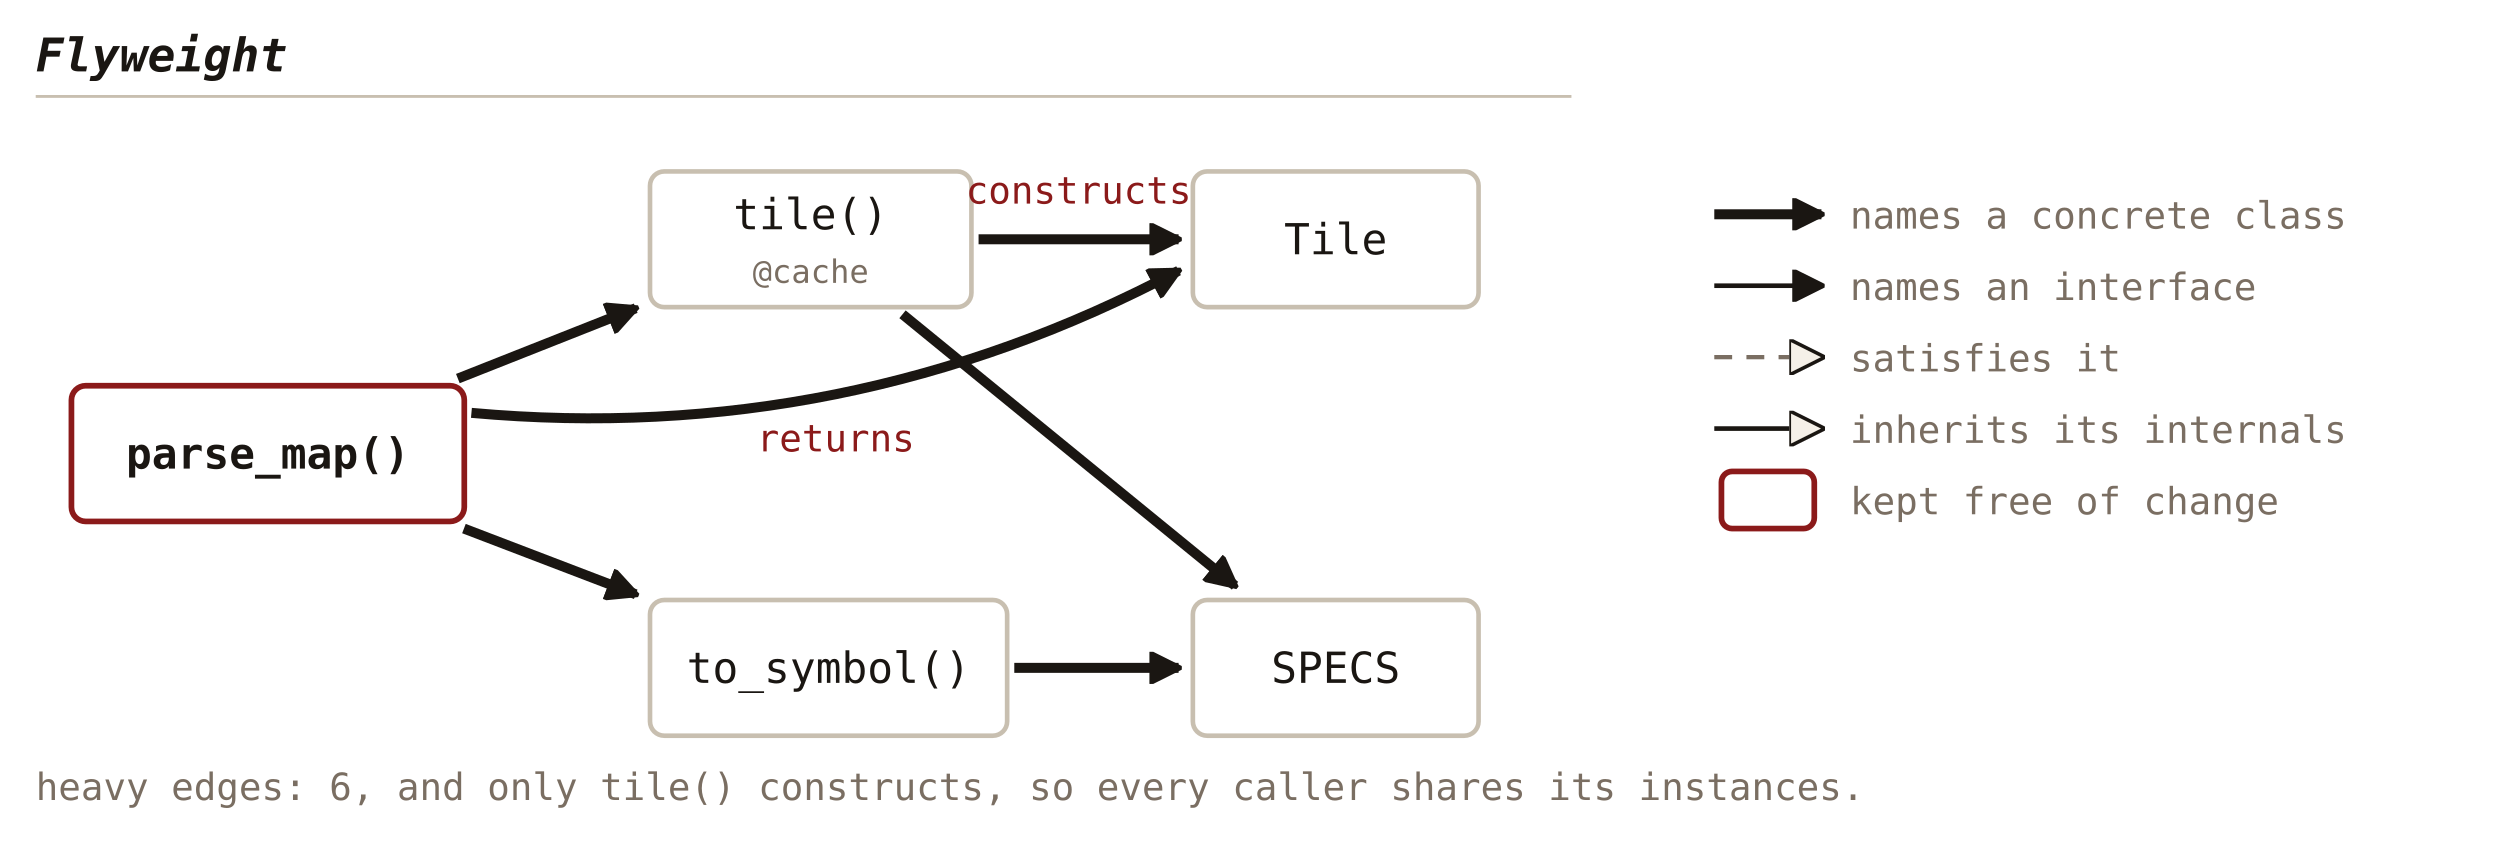
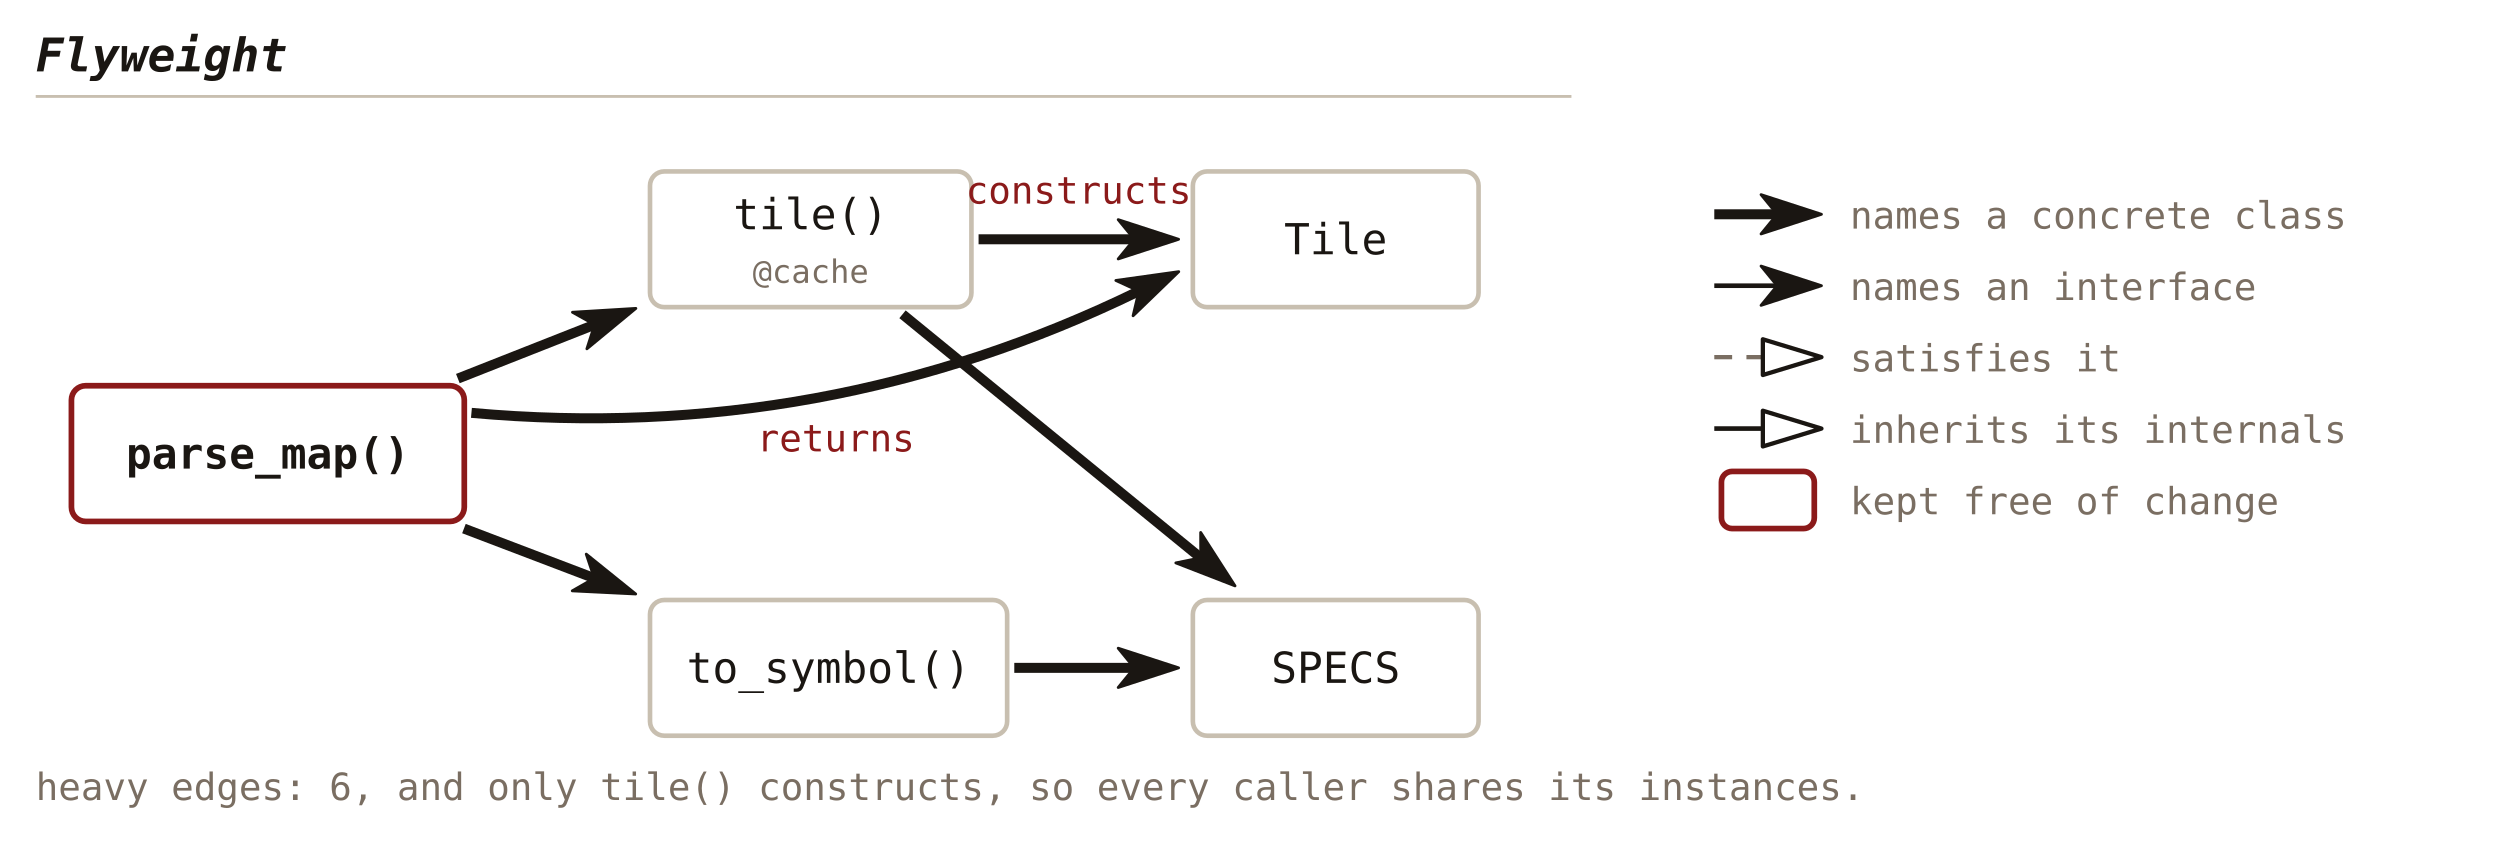
<svg xmlns="http://www.w3.org/2000/svg" viewBox="0 0 700 236" font-family="'JetBrains Mono', Consolas, monospace">
  <defs>
-     <marker id="c35-solid" viewBox="0 0 10 10" refX="9" refY="5" markerWidth="9" markerHeight="9" orient="auto" markerUnits="userSpaceOnUse">
-       <path d="M0,0 L10,5 L0,10 Z" fill="#1a1612" stroke="#1a1612" stroke-width="1" />
+     <marker id="c35-solid" viewBox="0 0 18 12" refX="5" refY="6" markerWidth="18" markerHeight="12" orient="auto" markerUnits="userSpaceOnUse">
+       <path d="M0.5,0.5 L17.4,6 L0.5,11.5 L5,6 Z" fill="#1a1612" stroke="#1a1612" stroke-width="0.8" stroke-linejoin="round" />
    </marker>
-     <marker id="c35-hollow" viewBox="0 0 10 10" refX="9" refY="5" markerWidth="10" markerHeight="10" orient="auto" markerUnits="userSpaceOnUse">
-       <path d="M0,0 L10,5 L0,10 Z" fill="#f5f0e8" stroke="#1a1612" stroke-width="1" />
+     <marker id="c35-hollow" viewBox="0 0 18 12" refX="1" refY="6" markerWidth="18" markerHeight="12" orient="auto" markerUnits="userSpaceOnUse">
+       <path d="M1,1 L17.4,6 L1,11 Z" fill="none" stroke="#1a1612" stroke-width="1.2" stroke-linejoin="round" />
    </marker>
  </defs>
  <text x="10" y="20" font-size="13" font-weight="bold" font-style="italic" fill="#1a1612" text-anchor="start">Flyweight</text>
  <line x1="10" y1="27" x2="440" y2="27" stroke="#c8bfb0" stroke-width="0.8" />
  <rect x="20" y="108" width="110" height="38" fill="none" stroke="#8b1a1a" stroke-width="1.6" rx="4" />
  <text x="75.0" y="131.2" font-size="12" font-weight="bold" fill="#1a1612" text-anchor="middle">parse_map()</text>
  <rect x="182" y="48" width="90" height="38" fill="none" stroke="#c8bfb0" stroke-width="1.3" rx="4" />
  <text x="227.0" y="64.2" font-size="12" fill="#1a1612" text-anchor="middle">tile()</text>
  <text x="227.0" y="79.2" font-size="9" fill="#7a6e62" text-anchor="middle">@cache</text>
  <rect x="334" y="48" width="80" height="38" fill="none" stroke="#c8bfb0" stroke-width="1.3" rx="4" />
  <text x="374.0" y="71.2" font-size="12" fill="#1a1612" text-anchor="middle">Tile</text>
  <rect x="182" y="168" width="100" height="38" fill="none" stroke="#c8bfb0" stroke-width="1.3" rx="4" />
  <text x="232.0" y="191.2" font-size="12" fill="#1a1612" text-anchor="middle">to_symbol()</text>
  <rect x="334" y="168" width="80" height="38" fill="none" stroke="#c8bfb0" stroke-width="1.3" rx="4" />
  <text x="374.0" y="191.2" font-size="12" fill="#1a1612" text-anchor="middle">SPECS</text>
-   <line x1="128.2" y1="106.0" x2="178.0" y2="86.3" stroke="#1a1612" stroke-width="2.8" marker-end="url(#c35-solid)" />
-   <line x1="129.9" y1="148.0" x2="178.0" y2="166.4" stroke="#1a1612" stroke-width="2.8" marker-end="url(#c35-solid)" />
-   <path d="M132.0,115.6 Q236.9,125.1 330.0,75.8" fill="none" stroke="#1a1612" stroke-width="2.8" marker-end="url(#c35-solid)" />
+   <line x1="128.2" y1="106.0" x2="166.5" y2="90.9" stroke="#1a1612" stroke-width="2.8" marker-end="url(#c35-solid)" />
+   <line x1="129.9" y1="148.0" x2="166.4" y2="161.9" stroke="#1a1612" stroke-width="2.8" marker-end="url(#c35-solid)" />
+   <path d="M132.0,115.6 Q230.7,124.5 318.9,81.5" fill="none" stroke="#1a1612" stroke-width="2.8" marker-end="url(#c35-solid)" />
  <text x="234.0" y="126.4" font-size="10.5" fill="#8b1a1a" text-anchor="middle">returns</text>
-   <line x1="274.0" y1="67.0" x2="330.0" y2="67.0" stroke="#1a1612" stroke-width="2.8" marker-end="url(#c35-solid)" />
+   <line x1="274.0" y1="67.0" x2="317.6" y2="67.0" stroke="#1a1612" stroke-width="2.8" marker-end="url(#c35-solid)" />
  <text x="302.0" y="57.0" font-size="10.5" fill="#8b1a1a" text-anchor="middle">constructs</text>
-   <line x1="252.7" y1="88.0" x2="345.8" y2="164.0" stroke="#1a1612" stroke-width="2.8" marker-end="url(#c35-solid)" />
-   <line x1="284.0" y1="187.0" x2="330.0" y2="187.0" stroke="#1a1612" stroke-width="2.8" marker-end="url(#c35-solid)" />
+   <line x1="252.7" y1="88.0" x2="336.2" y2="156.2" stroke="#1a1612" stroke-width="2.8" marker-end="url(#c35-solid)" />
+   <line x1="284.0" y1="187.0" x2="317.6" y2="187.0" stroke="#1a1612" stroke-width="2.8" marker-end="url(#c35-solid)" />
  <text x="10" y="224" font-size="10.5" fill="#7a6e62" text-anchor="start">heavy edges: 6, and only tile() constructs, so every caller shares its instances.</text>
-   <line x1="480" y1="60" x2="510" y2="60" stroke="#1a1612" stroke-width="2.8" marker-end="url(#c35-solid)" />
+   <line x1="480" y1="60" x2="497.6" y2="60" stroke="#1a1612" stroke-width="2.8" marker-end="url(#c35-solid)" />
  <text x="518" y="64" font-size="10.5" fill="#7a6e62" text-anchor="start">names a concrete class</text>
-   <line x1="480" y1="80" x2="510" y2="80" stroke="#1a1612" stroke-width="1.3" marker-end="url(#c35-solid)" />
+   <line x1="480" y1="80" x2="497.6" y2="80" stroke="#1a1612" stroke-width="1.3" marker-end="url(#c35-solid)" />
  <text x="518" y="84" font-size="10.5" fill="#7a6e62" text-anchor="start">names an interface</text>
-   <line x1="480" y1="100" x2="510" y2="100" stroke="#7a6e62" stroke-width="1.2" stroke-dasharray="5,4" marker-end="url(#c35-hollow)" />
+   <line x1="480" y1="100" x2="493.6" y2="100" stroke="#7a6e62" stroke-width="1.2" stroke-dasharray="5,4" marker-end="url(#c35-hollow)" />
  <text x="518" y="104" font-size="10.5" fill="#7a6e62" text-anchor="start">satisfies it</text>
-   <line x1="480" y1="120" x2="510" y2="120" stroke="#1a1612" stroke-width="1.3" marker-end="url(#c35-hollow)" />
+   <line x1="480" y1="120" x2="493.6" y2="120" stroke="#1a1612" stroke-width="1.3" marker-end="url(#c35-hollow)" />
  <text x="518" y="124" font-size="10.5" fill="#7a6e62" text-anchor="start">inherits its internals</text>
  <rect x="482" y="132" width="26" height="16" fill="none" stroke="#8b1a1a" stroke-width="1.6" rx="3" />
  <text x="518" y="144" font-size="10.5" fill="#7a6e62" text-anchor="start">kept free of change</text>
</svg>
